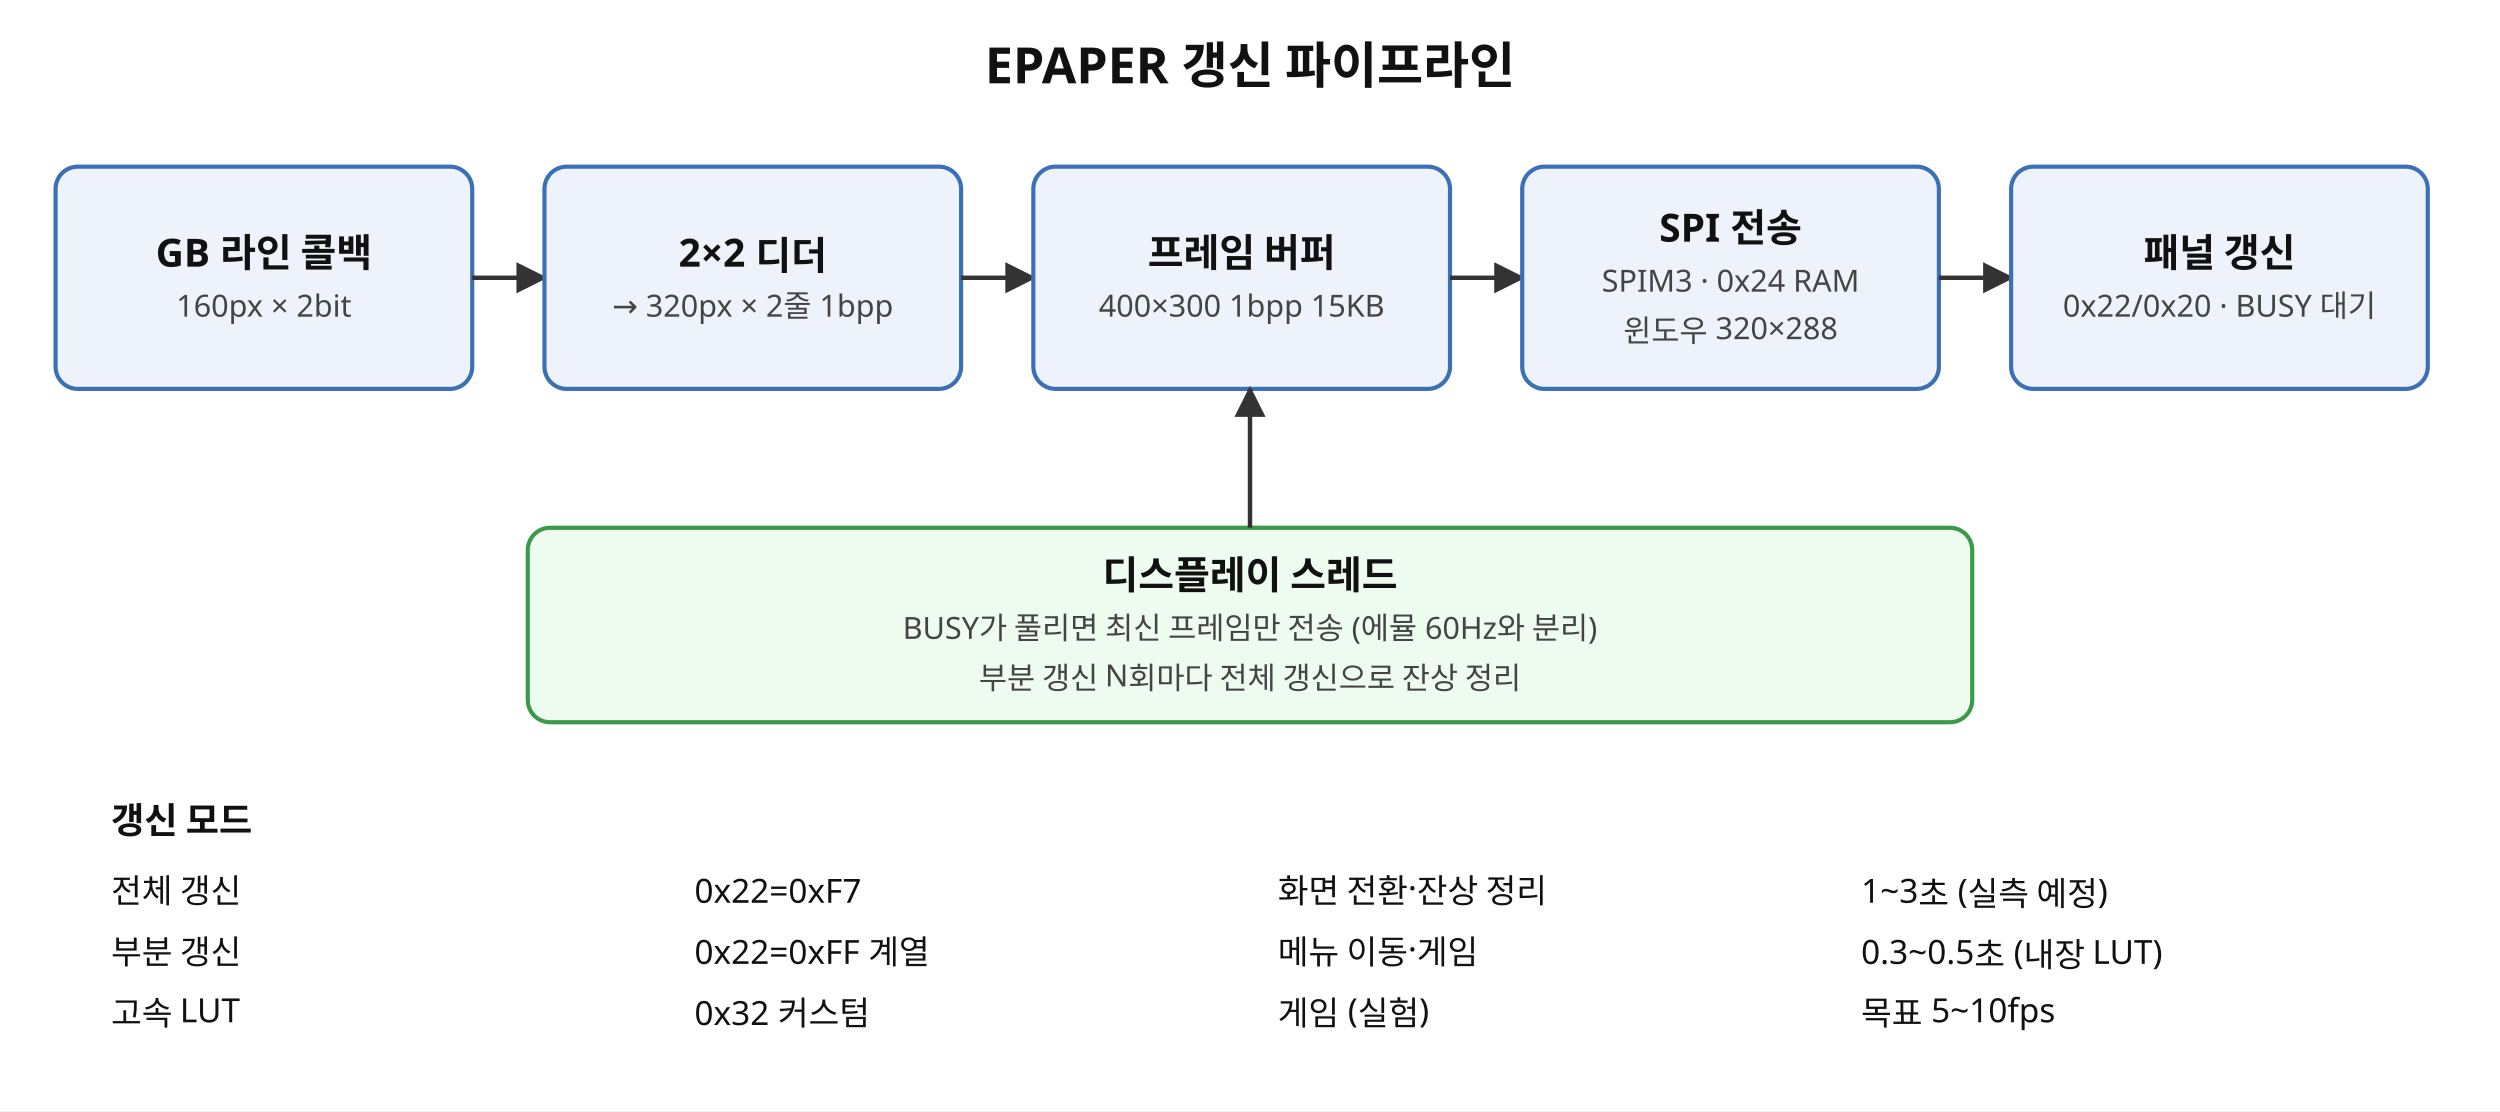
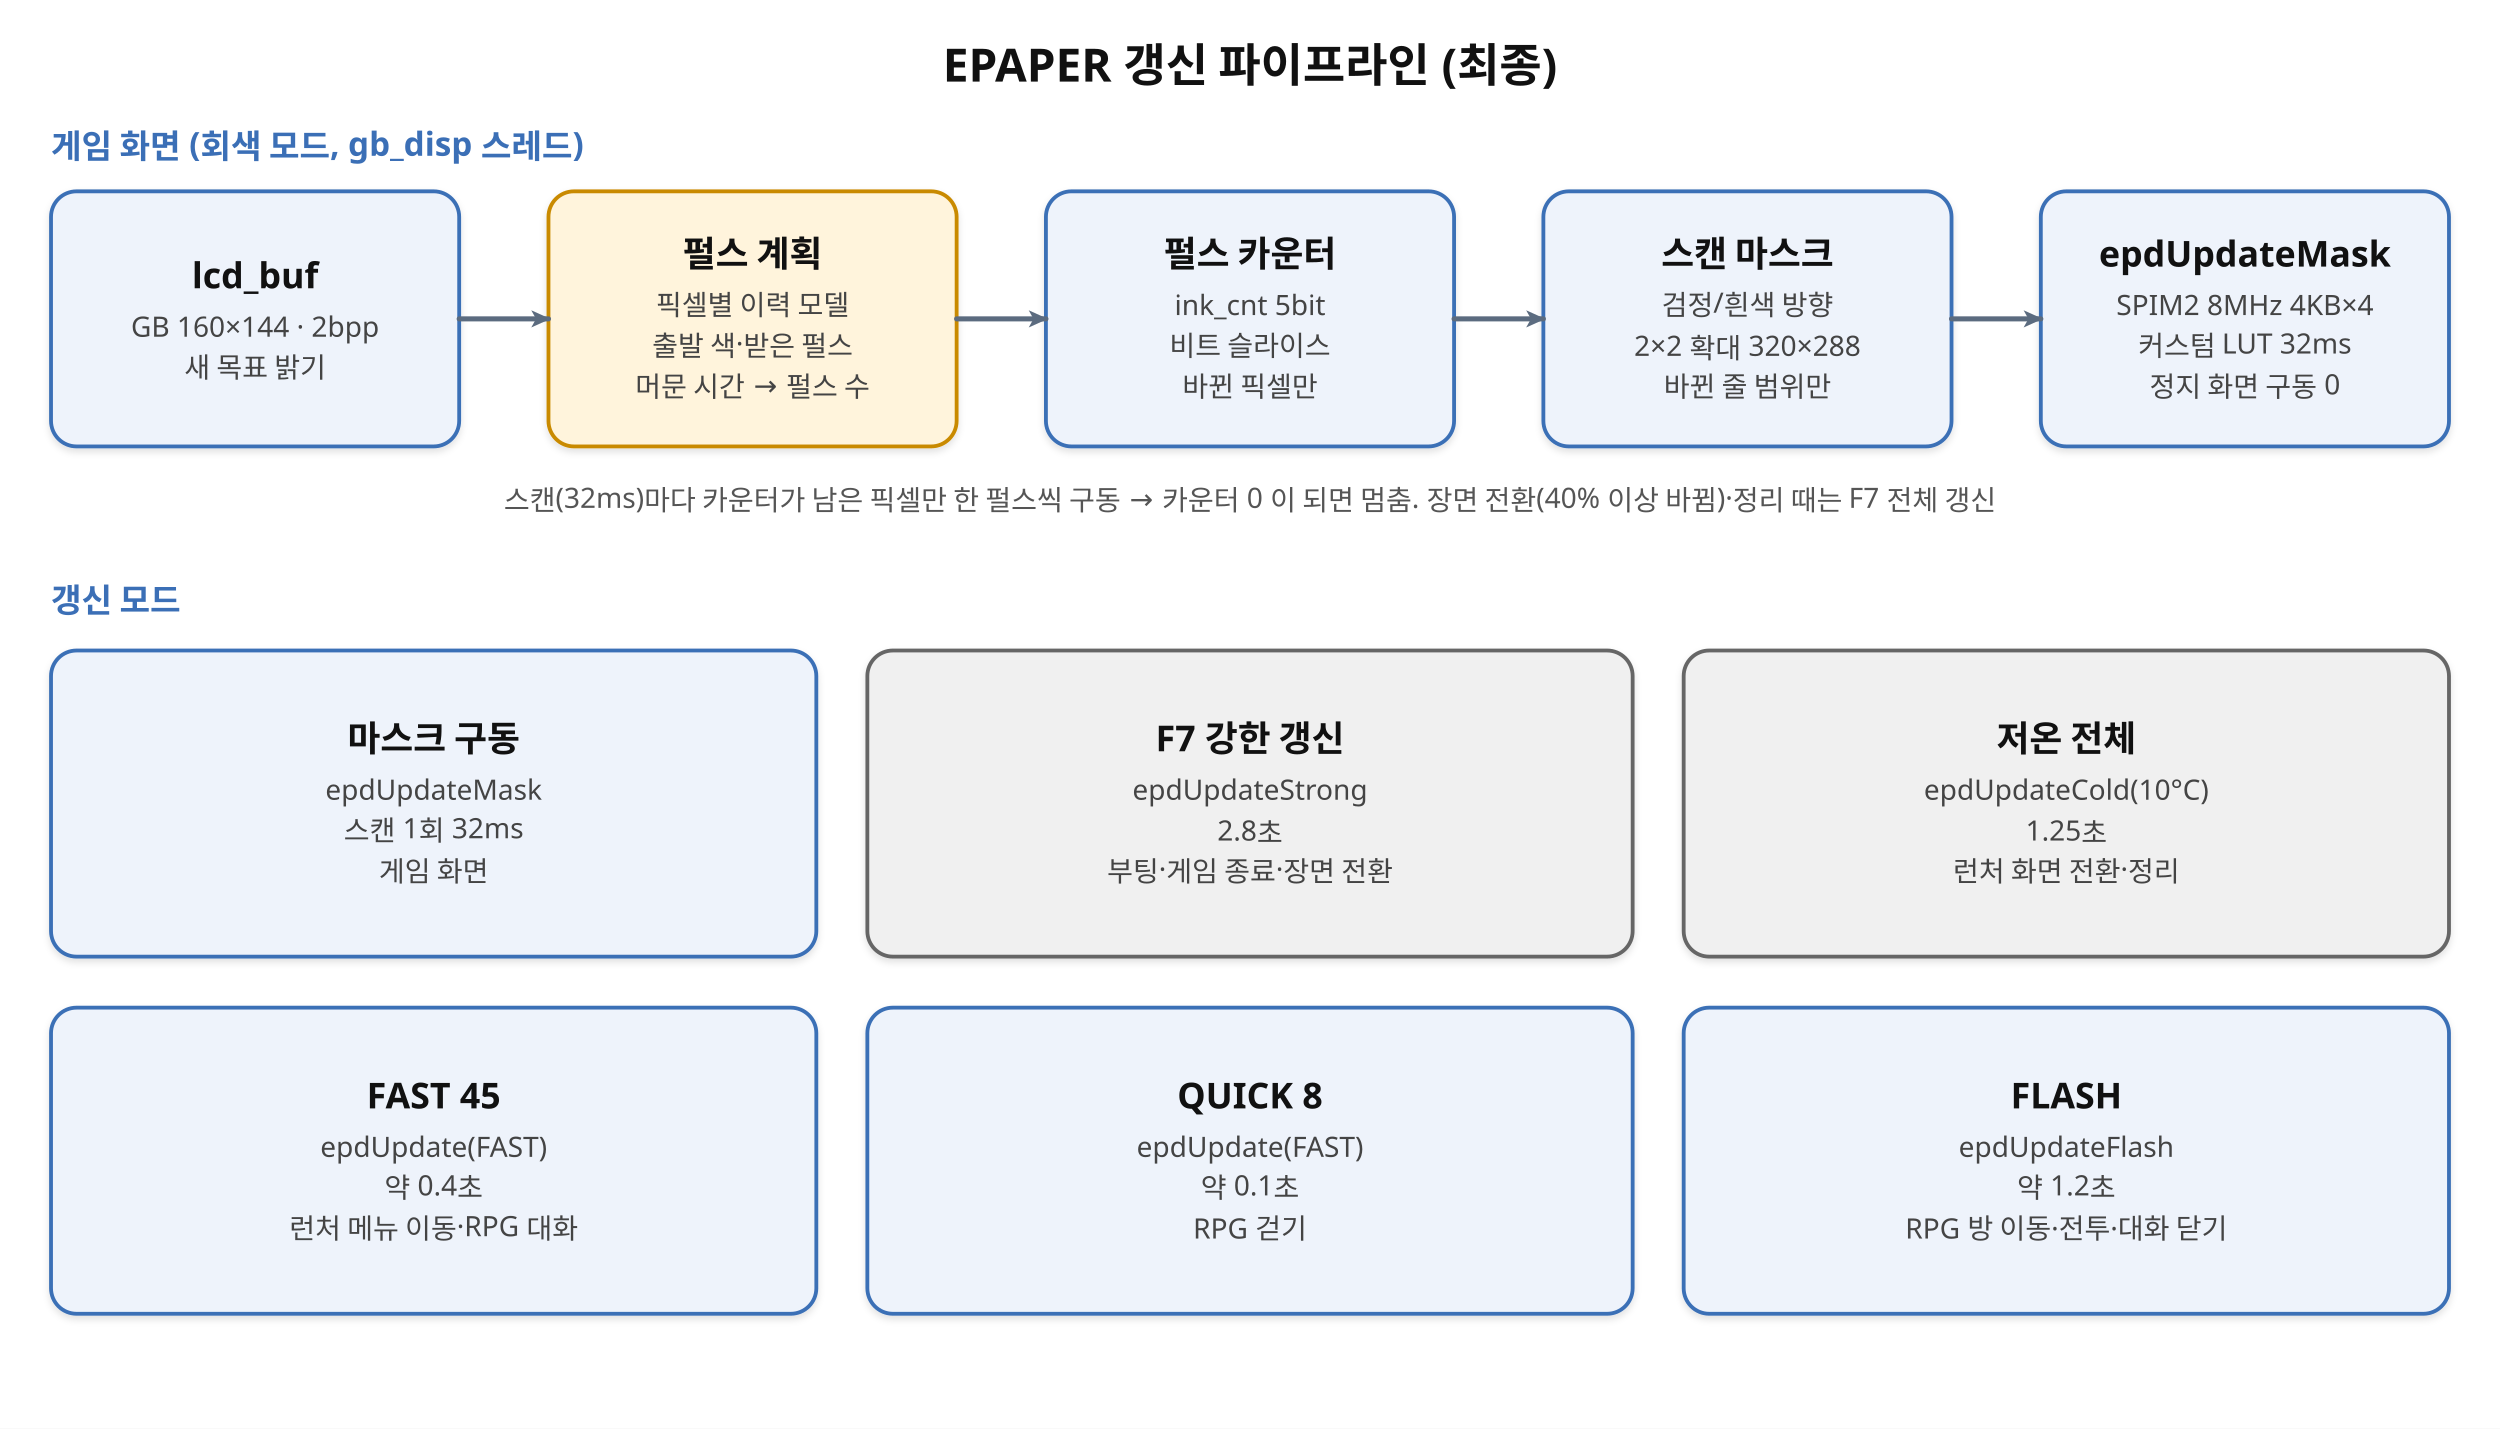
- <svg xmlns="http://www.w3.org/2000/svg" width="900" height="400" viewBox="0 0 900 400" font-family="Apple SD Gothic Neo, Malgun Gothic, Noto Sans KR, sans-serif">
+ <svg xmlns="http://www.w3.org/2000/svg" width="980" height="560" viewBox="0 0 980 560" font-family="Apple SD Gothic Neo, Malgun Gothic, Noto Sans KR, sans-serif">
  <defs>
-     <marker id="a" viewBox="0 0 10 10" refX="9" refY="5" markerWidth="7" markerHeight="7" orient="auto-start-reverse">
-       <path d="M0,0 L10,5 L0,10 z" fill="#333" />
+     <marker id="ah" viewBox="0 0 12 12" refX="10" refY="6" markerWidth="9" markerHeight="9" orient="auto-start-reverse" markerUnits="userSpaceOnUse">
+       <path d="M1,1.5 L11,6 L1,10.5 L3.5,6 z" fill="#5b6b7f" />
    </marker>
+     <filter id="sh" x="-5%" y="-5%" width="110%" height="120%">
+       <feDropShadow dx="0" dy="1.5" stdDeviation="1.5" flood-color="#000" flood-opacity="0.12" />
+     </filter>
  </defs>
-   <rect width="900" height="400" fill="#ffffff" />
-   <text x="450" y="30" font-size="18" font-weight="bold" fill="#111" text-anchor="middle">EPAPER 갱신 파이프라인</text>
-   <rect x="20" y="60" width="150" height="80" rx="8" fill="#eef3fb" stroke="#3b6fb6" stroke-width="1.5" />
-   <text x="95.0" y="96.0" font-size="14" font-weight="bold" fill="#111" text-anchor="middle">GB 라인 콜백</text>
-   <text x="95.0" y="114.0" font-size="11" font-weight="normal" fill="#444" text-anchor="middle">160px × 2bit</text>
-   <line x1="170" y1="100" x2="196" y2="100" stroke="#333" stroke-width="1.6" marker-end="url(#a)" />
-   <rect x="196" y="60" width="150" height="80" rx="8" fill="#eef3fb" stroke="#3b6fb6" stroke-width="1.5" />
-   <text x="271.0" y="96.0" font-size="14" font-weight="bold" fill="#111" text-anchor="middle">2×2 디더</text>
-   <text x="271.0" y="114.0" font-size="11" font-weight="normal" fill="#444" text-anchor="middle">→ 320px × 2줄 1bpp</text>
-   <line x1="346" y1="100" x2="372" y2="100" stroke="#333" stroke-width="1.6" marker-end="url(#a)" />
-   <rect x="372" y="60" width="150" height="80" rx="8" fill="#eef3fb" stroke="#3b6fb6" stroke-width="1.5" />
-   <text x="447.0" y="96.0" font-size="14" font-weight="bold" fill="#111" text-anchor="middle">프레임 버퍼</text>
-   <text x="447.0" y="114.0" font-size="11" font-weight="normal" fill="#444" text-anchor="middle">400×300 1bpp 15KB</text>
-   <line x1="522" y1="100" x2="548" y2="100" stroke="#333" stroke-width="1.6" marker-end="url(#a)" />
-   <rect x="548" y="60" width="150" height="80" rx="8" fill="#eef3fb" stroke="#3b6fb6" stroke-width="1.5" />
-   <text x="623.0" y="87.0" font-size="14" font-weight="bold" fill="#111" text-anchor="middle">SPI 전송</text>
-   <text x="623.0" y="105.0" font-size="11" font-weight="normal" fill="#444" text-anchor="middle">SPIM3 · 0x24 RAM</text>
-   <text x="623.0" y="123.0" font-size="11" font-weight="normal" fill="#444" text-anchor="middle">윈도우 320×288</text>
-   <line x1="698" y1="100" x2="724" y2="100" stroke="#333" stroke-width="1.6" marker-end="url(#a)" />
-   <rect x="724" y="60" width="150" height="80" rx="8" fill="#eef3fb" stroke="#3b6fb6" stroke-width="1.5" />
-   <text x="799.0" y="96.0" font-size="14" font-weight="bold" fill="#111" text-anchor="middle">패널 갱신</text>
-   <text x="799.0" y="114.0" font-size="11" font-weight="normal" fill="#444" text-anchor="middle">0x22/0x20 · BUSY 대기</text>
-   <rect x="190" y="190" width="520" height="70" rx="8" fill="#eefbef" stroke="#3a9a4a" stroke-width="1.5" />
-   <text x="450.0" y="212.0" font-size="14" font-weight="bold" fill="#111" text-anchor="middle">디스플레이 스레드</text>
-   <text x="450.0" y="230.0" font-size="11" font-weight="normal" fill="#444" text-anchor="middle">BUSY가 풀리면 최신 프레임만 전송 (에뮬 60Hz와 분리)</text>
-   <text x="450.0" y="248.0" font-size="11" font-weight="normal" fill="#444" text-anchor="middle">부분 갱신 N회마다 전체 갱신으로 잔상 정리</text>
-   <line x1="450" y1="190" x2="450" y2="140" stroke="#333" stroke-width="1.6" marker-end="url(#a)" />
-   <text x="40" y="300" font-size="13" font-weight="bold" fill="#111" text-anchor="start">갱신 모드</text>
-   <text x="40" y="325" font-size="12" font-weight="normal" fill="#111" text-anchor="start">전체 갱신</text>
-   <text x="250" y="325" font-size="12" font-weight="normal" fill="#111" text-anchor="start">0x22=0xF7</text>
-   <text x="460" y="325" font-size="12" font-weight="normal" fill="#111" text-anchor="start">화면 전환·잔상 정리</text>
-   <text x="670" y="325" font-size="12" font-weight="normal" fill="#111" text-anchor="start">1~3초 (실측 예정)</text>
-   <text x="40" y="347" font-size="12" font-weight="normal" fill="#111" text-anchor="start">부분 갱신</text>
-   <text x="250" y="347" font-size="12" font-weight="normal" fill="#111" text-anchor="start">0x22=0xFF 계열</text>
-   <text x="460" y="347" font-size="12" font-weight="normal" fill="#111" text-anchor="start">메뉴 이동·게임</text>
-   <text x="670" y="347" font-size="12" font-weight="normal" fill="#111" text-anchor="start">0.3~0.5초 (내장 LUT)</text>
-   <text x="40" y="369" font-size="12" font-weight="normal" fill="#111" text-anchor="start">고속 LUT</text>
-   <text x="250" y="369" font-size="12" font-weight="normal" fill="#111" text-anchor="start">0x32 커스텀</text>
-   <text x="460" y="369" font-size="12" font-weight="normal" fill="#111" text-anchor="start">게임 (실험)</text>
-   <text x="670" y="369" font-size="12" font-weight="normal" fill="#111" text-anchor="start">목표 5~10fps</text>
+   <rect width="980" height="560" fill="#ffffff" />
+   <text x="490.0" y="32" font-size="18" font-weight="bold" fill="#111" text-anchor="middle">EPAPER 갱신 파이프라인 (최종)</text>
+   <text x="20" y="62" font-size="13" font-weight="bold" fill="#3b6fb6" text-anchor="start">게임 화면 (회색 모드, gb_disp 스레드)</text>
+   <rect x="20" y="75" width="160" height="100" rx="10" fill="#eef3fb" stroke="#3b6fb6" stroke-width="1.5" filter="url(#sh)" />
+   <text x="100.0" y="113.0" font-size="14" font-weight="bold" fill="#111" text-anchor="middle">lcd_buf</text>
+   <text x="100.0" y="132.0" font-size="11" font-weight="normal" fill="#444" text-anchor="middle">GB 160×144 · 2bpp</text>
+   <text x="100.0" y="148.0" font-size="11" font-weight="normal" fill="#444" text-anchor="middle">새 목표 밝기</text>
+   <rect x="215" y="75" width="160" height="100" rx="10" fill="#fff4dc" stroke="#c98a00" stroke-width="1.5" filter="url(#sh)" />
+   <text x="295.0" y="104.5" font-size="14" font-weight="bold" fill="#111" text-anchor="middle">펄스 계획</text>
+   <text x="295.0" y="123.5" font-size="11" font-weight="normal" fill="#444" text-anchor="middle">픽셀별 이력 모델</text>
+   <text x="295.0" y="139.5" font-size="11" font-weight="normal" fill="#444" text-anchor="middle">출발 색·받은 펄스</text>
+   <text x="295.0" y="155.5" font-size="11" font-weight="normal" fill="#444" text-anchor="middle">머문 시간 → 펄스 수</text>
+   <line x1="180" y1="125" x2="215" y2="125" stroke="#5b6b7f" stroke-width="2" stroke-linecap="round" marker-end="url(#ah)" />
+   <rect x="410" y="75" width="160" height="100" rx="10" fill="#eef3fb" stroke="#3b6fb6" stroke-width="1.5" filter="url(#sh)" />
+   <text x="490.0" y="104.5" font-size="14" font-weight="bold" fill="#111" text-anchor="middle">펄스 카운터</text>
+   <text x="490.0" y="123.5" font-size="11" font-weight="normal" fill="#444" text-anchor="middle">ink_cnt 5bit</text>
+   <text x="490.0" y="139.5" font-size="11" font-weight="normal" fill="#444" text-anchor="middle">비트 슬라이스</text>
+   <text x="490.0" y="155.5" font-size="11" font-weight="normal" fill="#444" text-anchor="middle">바뀐 픽셀만</text>
+   <line x1="375" y1="125" x2="410" y2="125" stroke="#5b6b7f" stroke-width="2" stroke-linecap="round" marker-end="url(#ah)" />
+   <rect x="605" y="75" width="160" height="100" rx="10" fill="#eef3fb" stroke="#3b6fb6" stroke-width="1.5" filter="url(#sh)" />
+   <text x="685.0" y="104.5" font-size="14" font-weight="bold" fill="#111" text-anchor="middle">스캔 마스크</text>
+   <text x="685.0" y="123.5" font-size="11" font-weight="normal" fill="#444" text-anchor="middle">검정/흰색 방향</text>
+   <text x="685.0" y="139.5" font-size="11" font-weight="normal" fill="#444" text-anchor="middle">2×2 확대 320×288</text>
+   <text x="685.0" y="155.5" font-size="11" font-weight="normal" fill="#444" text-anchor="middle">바뀐 줄 범위만</text>
+   <line x1="570" y1="125" x2="605" y2="125" stroke="#5b6b7f" stroke-width="2" stroke-linecap="round" marker-end="url(#ah)" />
+   <rect x="800" y="75" width="160" height="100" rx="10" fill="#eef3fb" stroke="#3b6fb6" stroke-width="1.5" filter="url(#sh)" />
+   <text x="880.0" y="104.5" font-size="14" font-weight="bold" fill="#111" text-anchor="middle">epdUpdateMask</text>
+   <text x="880.0" y="123.5" font-size="11" font-weight="normal" fill="#444" text-anchor="middle">SPIM2 8MHz 4KB×4</text>
+   <text x="880.0" y="139.5" font-size="11" font-weight="normal" fill="#444" text-anchor="middle">커스텀 LUT 32ms</text>
+   <text x="880.0" y="155.5" font-size="11" font-weight="normal" fill="#444" text-anchor="middle">정지 화면 구동 0</text>
+   <line x1="765" y1="125" x2="800" y2="125" stroke="#5b6b7f" stroke-width="2" stroke-linecap="round" marker-end="url(#ah)" />
+   <text x="490" y="200" font-size="11" font-weight="normal" fill="#555" text-anchor="middle">스캔(32ms)마다 카운터가 남은 픽셀만 한 펄스씩 구동 → 카운터 0 이 되면 멈춤. 장면 전환(40% 이상 바뀜)·정리 때는 F7 전체 갱신</text>
+   <text x="20" y="240" font-size="13" font-weight="bold" fill="#3b6fb6" text-anchor="start">갱신 모드</text>
+   <rect x="20" y="255" width="300" height="120" rx="10" fill="#eef3fb" stroke="#3b6fb6" stroke-width="1.5" filter="url(#sh)" />
+   <text x="170.0" y="294.5" font-size="14" font-weight="bold" fill="#111" text-anchor="middle">마스크 구동</text>
+   <text x="170.0" y="313.5" font-size="11" font-weight="normal" fill="#444" text-anchor="middle">epdUpdateMask</text>
+   <text x="170.0" y="329.5" font-size="11" font-weight="normal" fill="#444" text-anchor="middle">스캔 1회 32ms</text>
+   <text x="170.0" y="345.5" font-size="11" font-weight="normal" fill="#444" text-anchor="middle">게임 화면</text>
+   <rect x="340" y="255" width="300" height="120" rx="10" fill="#f0f0f0" stroke="#666" stroke-width="1.5" filter="url(#sh)" />
+   <text x="490.0" y="294.5" font-size="14" font-weight="bold" fill="#111" text-anchor="middle">F7 강한 갱신</text>
+   <text x="490.0" y="313.5" font-size="11" font-weight="normal" fill="#444" text-anchor="middle">epdUpdateStrong</text>
+   <text x="490.0" y="329.5" font-size="11" font-weight="normal" fill="#444" text-anchor="middle">2.8초</text>
+   <text x="490.0" y="345.5" font-size="11" font-weight="normal" fill="#444" text-anchor="middle">부팅·게임 종료·장면 전환</text>
+   <rect x="660" y="255" width="300" height="120" rx="10" fill="#f0f0f0" stroke="#666" stroke-width="1.5" filter="url(#sh)" />
+   <text x="810.0" y="294.5" font-size="14" font-weight="bold" fill="#111" text-anchor="middle">저온 전체</text>
+   <text x="810.0" y="313.5" font-size="11" font-weight="normal" fill="#444" text-anchor="middle">epdUpdateCold(10°C)</text>
+   <text x="810.0" y="329.5" font-size="11" font-weight="normal" fill="#444" text-anchor="middle">1.25초</text>
+   <text x="810.0" y="345.5" font-size="11" font-weight="normal" fill="#444" text-anchor="middle">런처 화면 전환·정리</text>
+   <rect x="20" y="395" width="300" height="120" rx="10" fill="#eef3fb" stroke="#3b6fb6" stroke-width="1.5" filter="url(#sh)" />
+   <text x="170.0" y="434.5" font-size="14" font-weight="bold" fill="#111" text-anchor="middle">FAST 45</text>
+   <text x="170.0" y="453.5" font-size="11" font-weight="normal" fill="#444" text-anchor="middle">epdUpdate(FAST)</text>
+   <text x="170.0" y="469.5" font-size="11" font-weight="normal" fill="#444" text-anchor="middle">약 0.4초</text>
+   <text x="170.0" y="485.5" font-size="11" font-weight="normal" fill="#444" text-anchor="middle">런처 메뉴 이동·RPG 대화</text>
+   <rect x="340" y="395" width="300" height="120" rx="10" fill="#eef3fb" stroke="#3b6fb6" stroke-width="1.5" filter="url(#sh)" />
+   <text x="490.0" y="434.5" font-size="14" font-weight="bold" fill="#111" text-anchor="middle">QUICK 8</text>
+   <text x="490.0" y="453.5" font-size="11" font-weight="normal" fill="#444" text-anchor="middle">epdUpdate(FAST)</text>
+   <text x="490.0" y="469.5" font-size="11" font-weight="normal" fill="#444" text-anchor="middle">약 0.1초</text>
+   <text x="490.0" y="485.5" font-size="11" font-weight="normal" fill="#444" text-anchor="middle">RPG 걷기</text>
+   <rect x="660" y="395" width="300" height="120" rx="10" fill="#eef3fb" stroke="#3b6fb6" stroke-width="1.5" filter="url(#sh)" />
+   <text x="810.0" y="434.5" font-size="14" font-weight="bold" fill="#111" text-anchor="middle">FLASH</text>
+   <text x="810.0" y="453.5" font-size="11" font-weight="normal" fill="#444" text-anchor="middle">epdUpdateFlash</text>
+   <text x="810.0" y="469.5" font-size="11" font-weight="normal" fill="#444" text-anchor="middle">약 1.2초</text>
+   <text x="810.0" y="485.5" font-size="11" font-weight="normal" fill="#444" text-anchor="middle">RPG 방 이동·전투·대화 닫기</text>
</svg>
